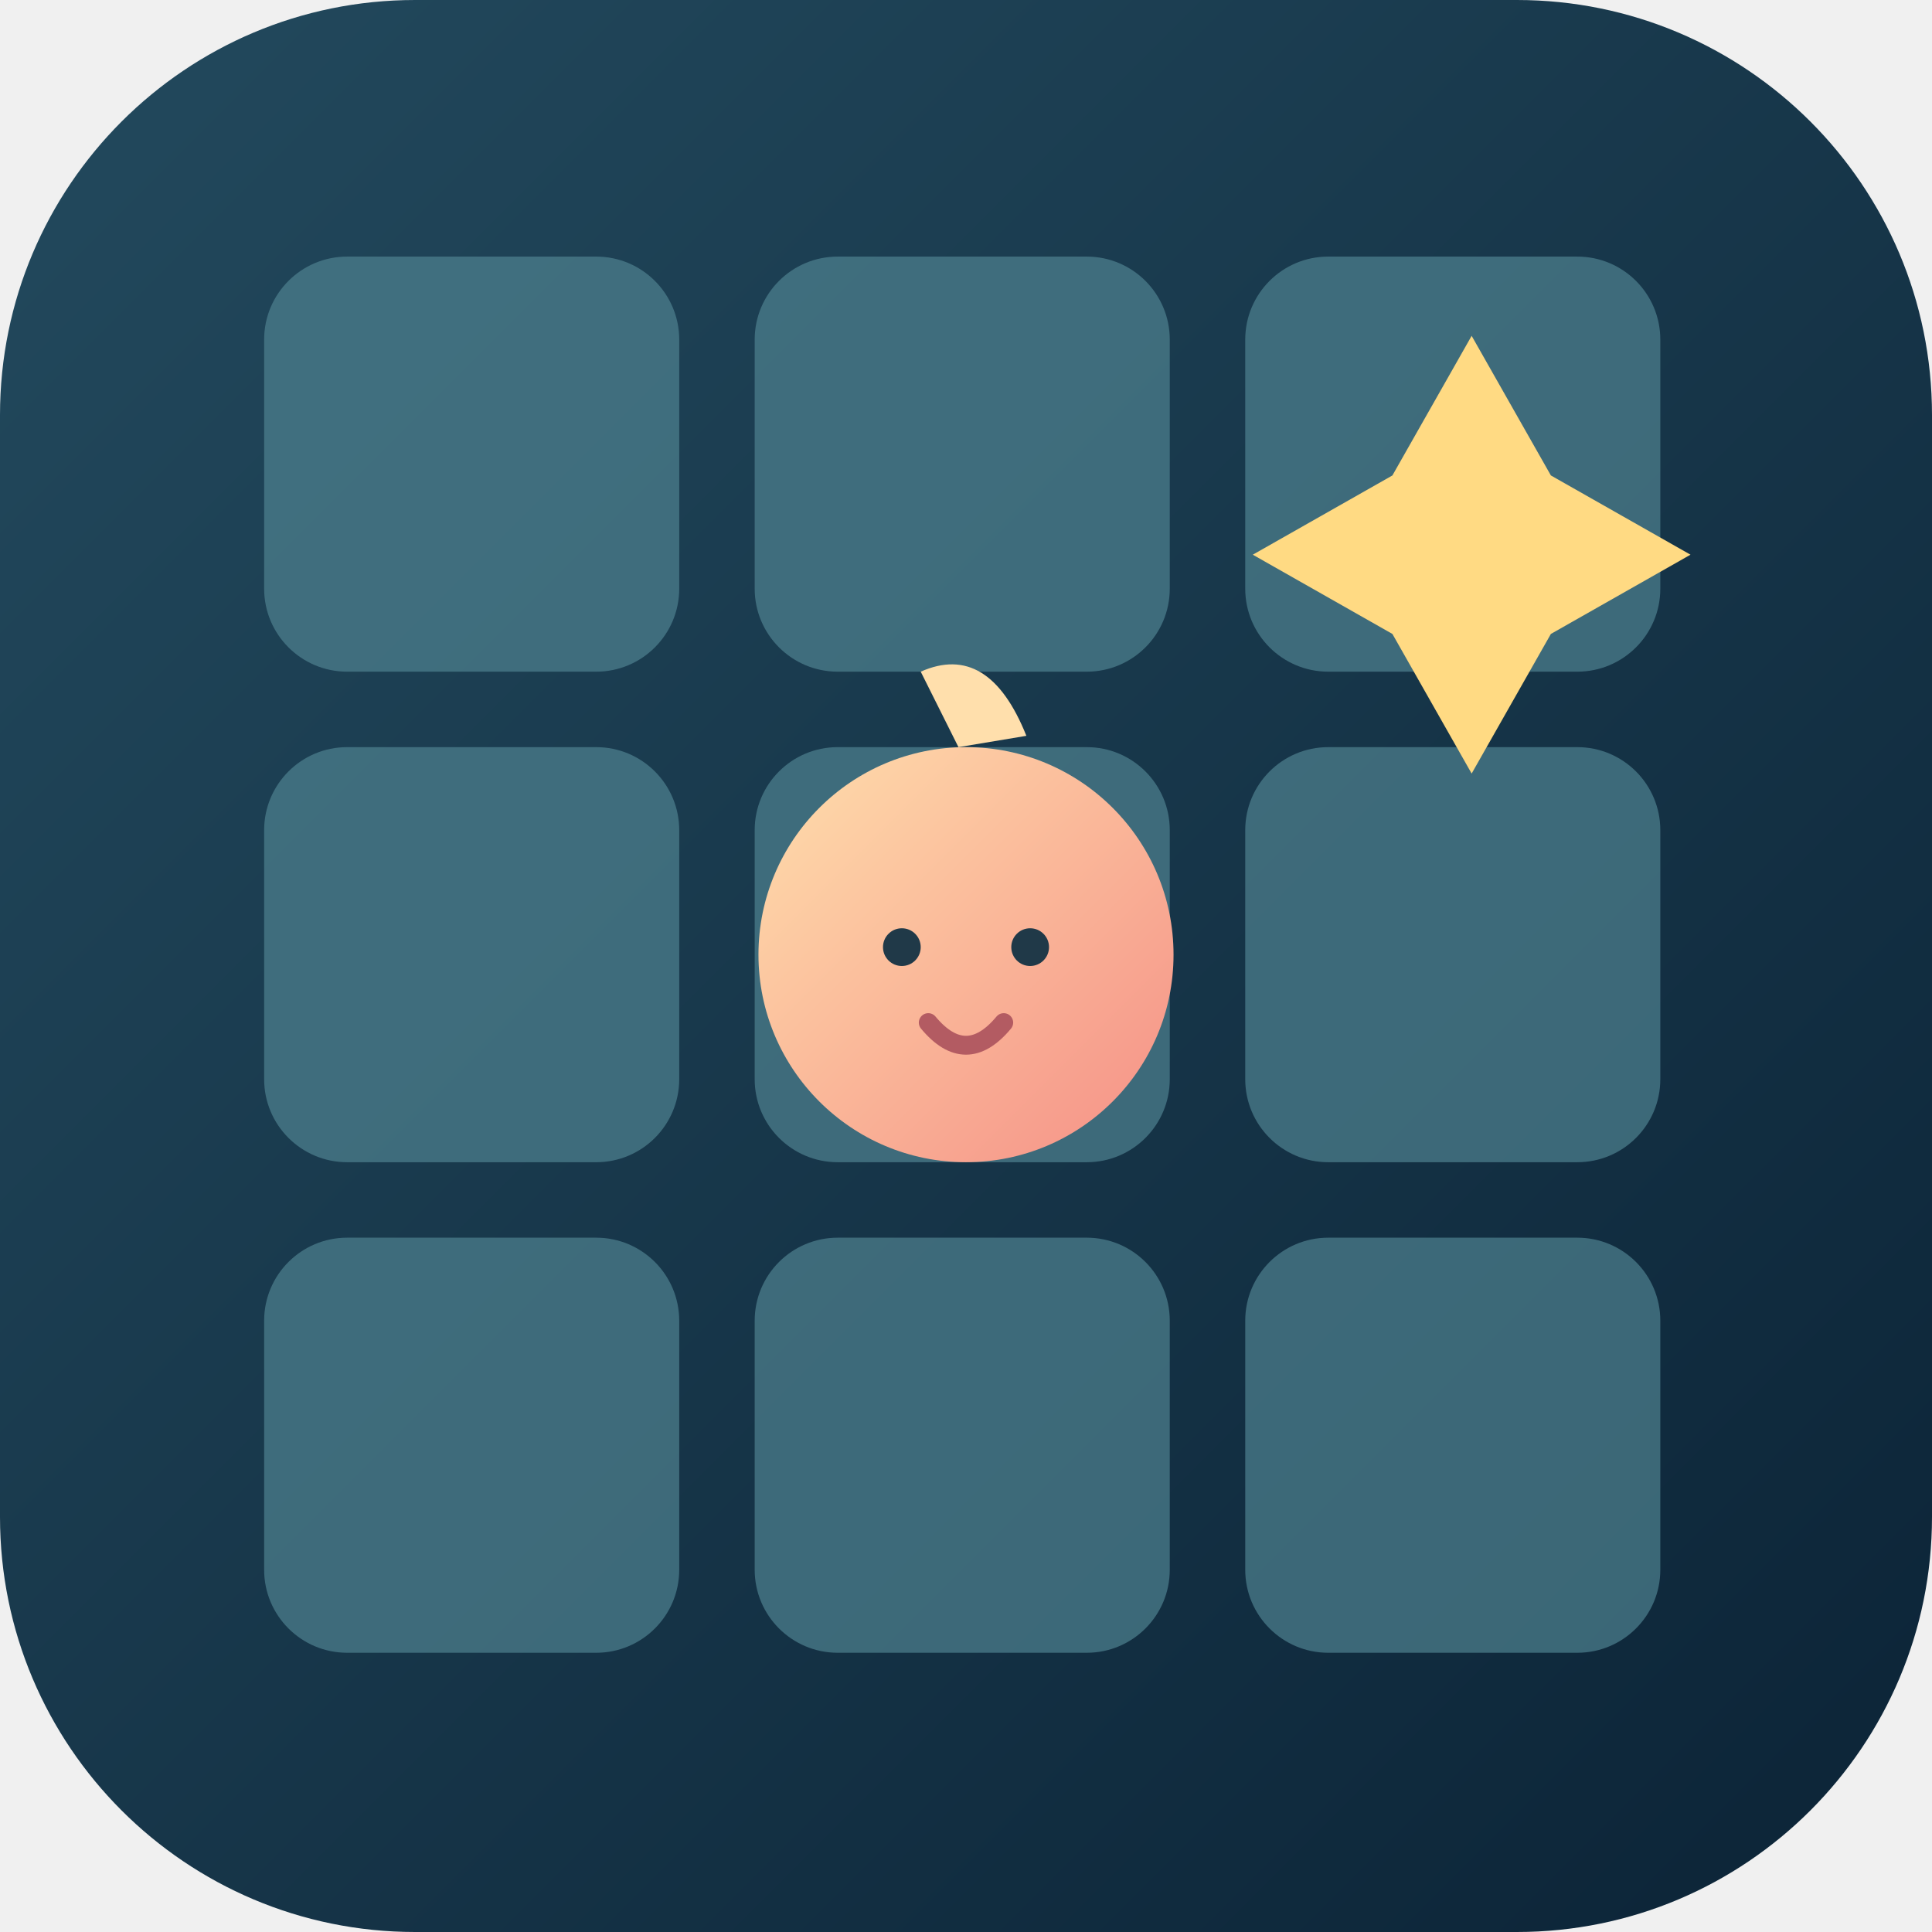
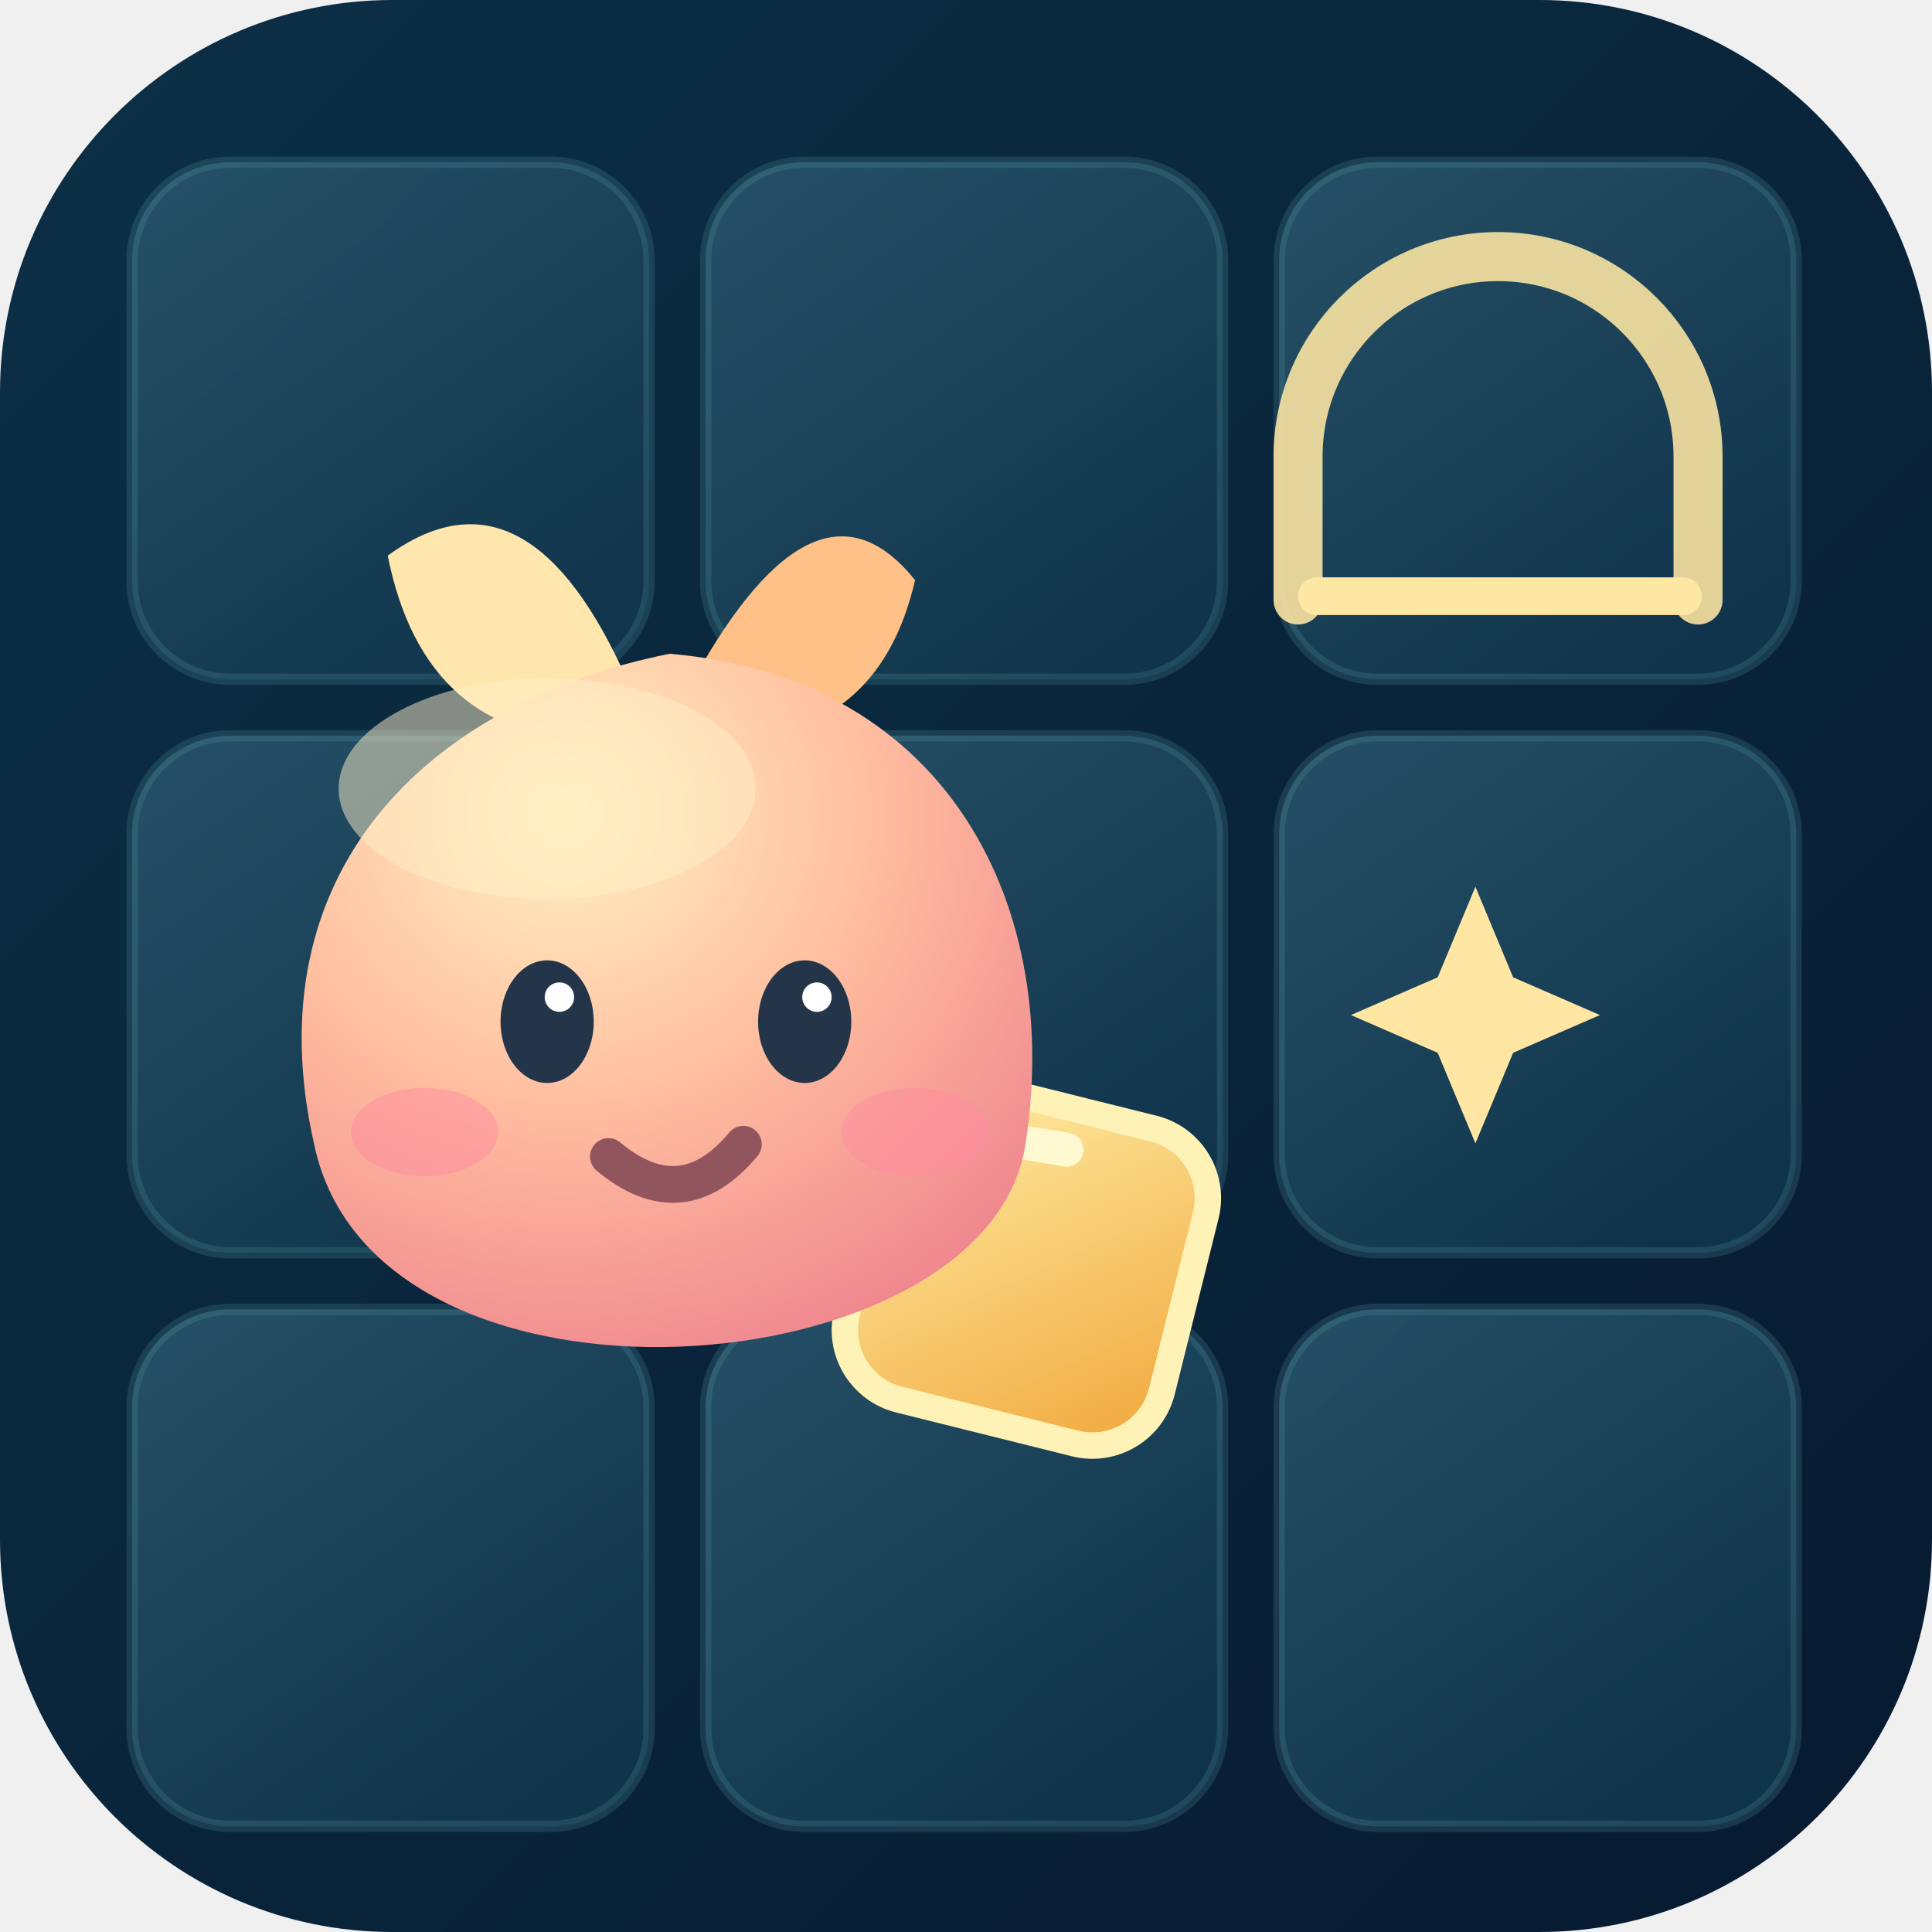
- <svg xmlns="http://www.w3.org/2000/svg" viewBox="0 0 512 512">
+ <svg xmlns="http://www.w3.org/2000/svg" width="512" height="512" viewBox="0 0 512 512">
  <defs>
    <linearGradient id="bg" x1="0" y1="0" x2="1" y2="1">
-       <stop stop-color="#234a5e" />
-       <stop offset="1" stop-color="#0b2336" />
+       <stop stop-color="#0b3046" />
+       <stop offset="1" stop-color="#071a30" />
    </linearGradient>
-     <linearGradient id="spark" x1="0" y1="0" x2="1" y2="1">
-       <stop stop-color="#ffdfac" />
-       <stop offset="1" stop-color="#f58f86" />
+     <linearGradient id="tile" x1="0" y1="0" x2=".7" y2="1">
+       <stop stop-color="#2b5970" />
+       <stop offset="1" stop-color="#11374e" />
+     </linearGradient>
+     <radialGradient id="puff" cx=".36" cy=".23" r=".9">
+       <stop stop-color="#fff2c2" />
+       <stop offset=".48" stop-color="#ffbc9f" />
+       <stop offset="1" stop-color="#ed7f8c" />
+     </radialGradient>
+     <linearGradient id="gem" x1="0" y1="0" x2=".8" y2="1">
+       <stop stop-color="#fff1aa" />
+       <stop offset="1" stop-color="#f2ad45" />
    </linearGradient>
  </defs>
-   <rect width="512" height="512" rx="110" fill="url(#bg)" />
-   <g fill="#4f8290" opacity=".7">
-     <rect x="70" y="68" width="110" height="110" rx="22" />
-     <rect x="200" y="68" width="110" height="110" rx="22" />
-     <rect x="330" y="68" width="110" height="110" rx="22" />
-     <rect x="70" y="198" width="110" height="110" rx="22" />
-     <rect x="200" y="198" width="110" height="110" rx="22" />
-     <rect x="330" y="198" width="110" height="110" rx="22" />
-     <rect x="70" y="328" width="110" height="110" rx="22" />
-     <rect x="200" y="328" width="110" height="110" rx="22" />
-     <rect x="330" y="328" width="110" height="110" rx="22" />
+   <rect width="512" height="512" rx="104" fill="url(#bg)" />
+   <g fill="url(#tile)" stroke="#69b4ba" stroke-width="3" stroke-opacity=".22" opacity=".83">
+     <rect x="35" y="43" width="137" height="137" rx="26" />
+     <rect x="187" y="43" width="137" height="137" rx="26" />
+     <rect x="339" y="43" width="137" height="137" rx="26" />
+     <rect x="35" y="195" width="137" height="137" rx="26" />
+     <rect x="187" y="195" width="137" height="137" rx="26" />
+     <rect x="339" y="195" width="137" height="137" rx="26" />
+     <rect x="35" y="347" width="137" height="137" rx="26" />
+     <rect x="187" y="347" width="137" height="137" rx="26" />
+     <rect x="339" y="347" width="137" height="137" rx="26" />
  </g>
-   <path d="M390 89l21 37 37 21-37 21-21 37-21-37-37-21 37-21Z" fill="#ffda83" />
-   <circle cx="256" cy="253" r="55" fill="url(#spark)" />
-   <circle cx="239" cy="251" r="5" fill="#203948" />
-   <circle cx="273" cy="251" r="5" fill="#203948" />
-   <path d="M246 271q10 12 20 0" stroke="#b35b62" stroke-width="5" fill="none" stroke-linecap="round" />
-   <path d="M254 198l-10-20q18-8 28 17" fill="#ffdfac" />
+   <path d="M344 159V121A53 53 0 0 1 450 121V159" fill="none" stroke="#fee7a3" stroke-width="13" stroke-linecap="round" opacity=".88" />
+   <path d="M349 158H446" stroke="#fee7a3" stroke-width="10" stroke-linecap="round" />
+   <g transform="translate(272 335) rotate(14)">
+     <rect x="-43" y="-43" width="86" height="86" rx="19" fill="url(#gem)" stroke="#fff2b6" stroke-width="7" />
+     <path d="M-22 -30L3 -32" stroke="#fff9d2" stroke-width="9" stroke-linecap="round" />
+   </g>
+   <g transform="translate(15 92) scale(3.25)">
+     <path d="M46 26Q38 9 27 17Q30 32 44 32" fill="#ffe6ad" />
+     <path d="M52 27Q62 9 70 19Q67 32 54 32" fill="#ffc188" />
+     <path d="M50 25C73 27 82 46 79 65C76 85 26 89 21 65C16 43 30 29 50 25Z" fill="url(#puff)" />
+     <ellipse cx="40" cy="36" rx="17" ry="9" fill="#fff0c7" opacity=".5" />
+     <ellipse cx="40" cy="55" rx="3.8" ry="5" fill="#24354a" />
+     <ellipse cx="61" cy="55" rx="3.8" ry="5" fill="#24354a" />
+     <circle cx="41" cy="53" r="1.2" fill="white" />
+     <circle cx="62" cy="53" r="1.2" fill="white" />
+     <path d="M45 66Q51 71 56 65" stroke="#91565d" stroke-width="3" stroke-linecap="round" fill="none" />
+     <ellipse cx="30" cy="64" rx="6" ry="3.6" fill="#ff899f" opacity=".48" />
+     <ellipse cx="70" cy="64" rx="6" ry="3.6" fill="#ff899f" opacity=".48" />
+   </g>
+   <path d="M391 235l10 24 23 10-23 10-10 24-10-24-23-10 23-10Z" fill="#ffe7a3" />
</svg>
